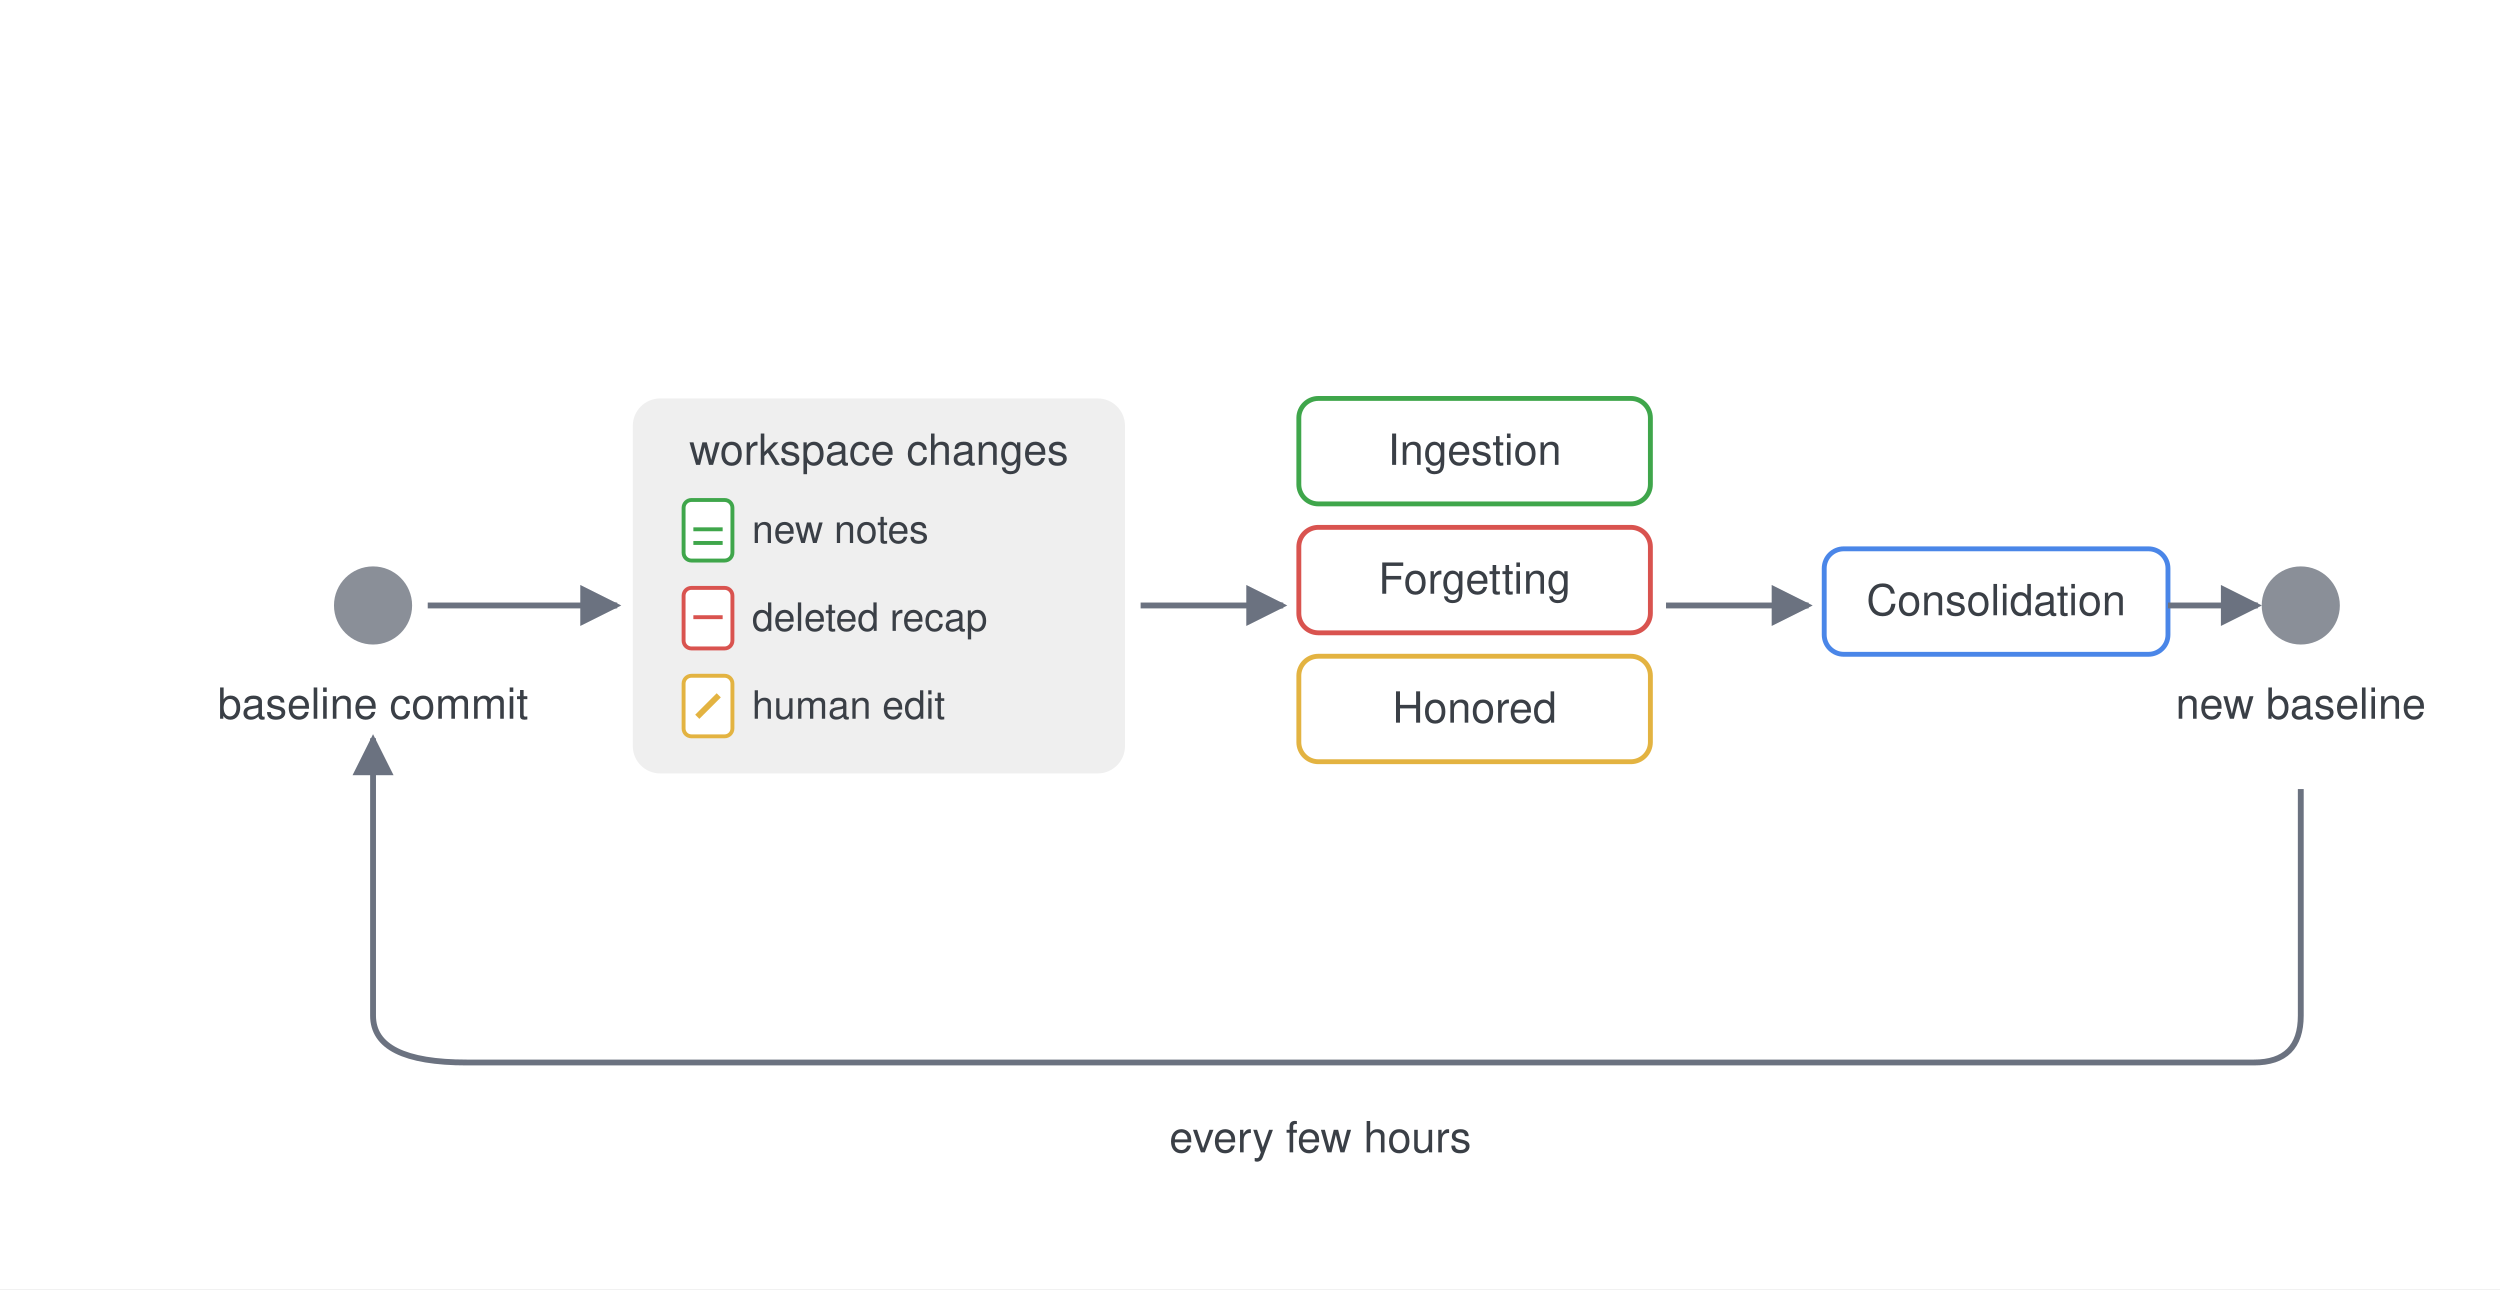
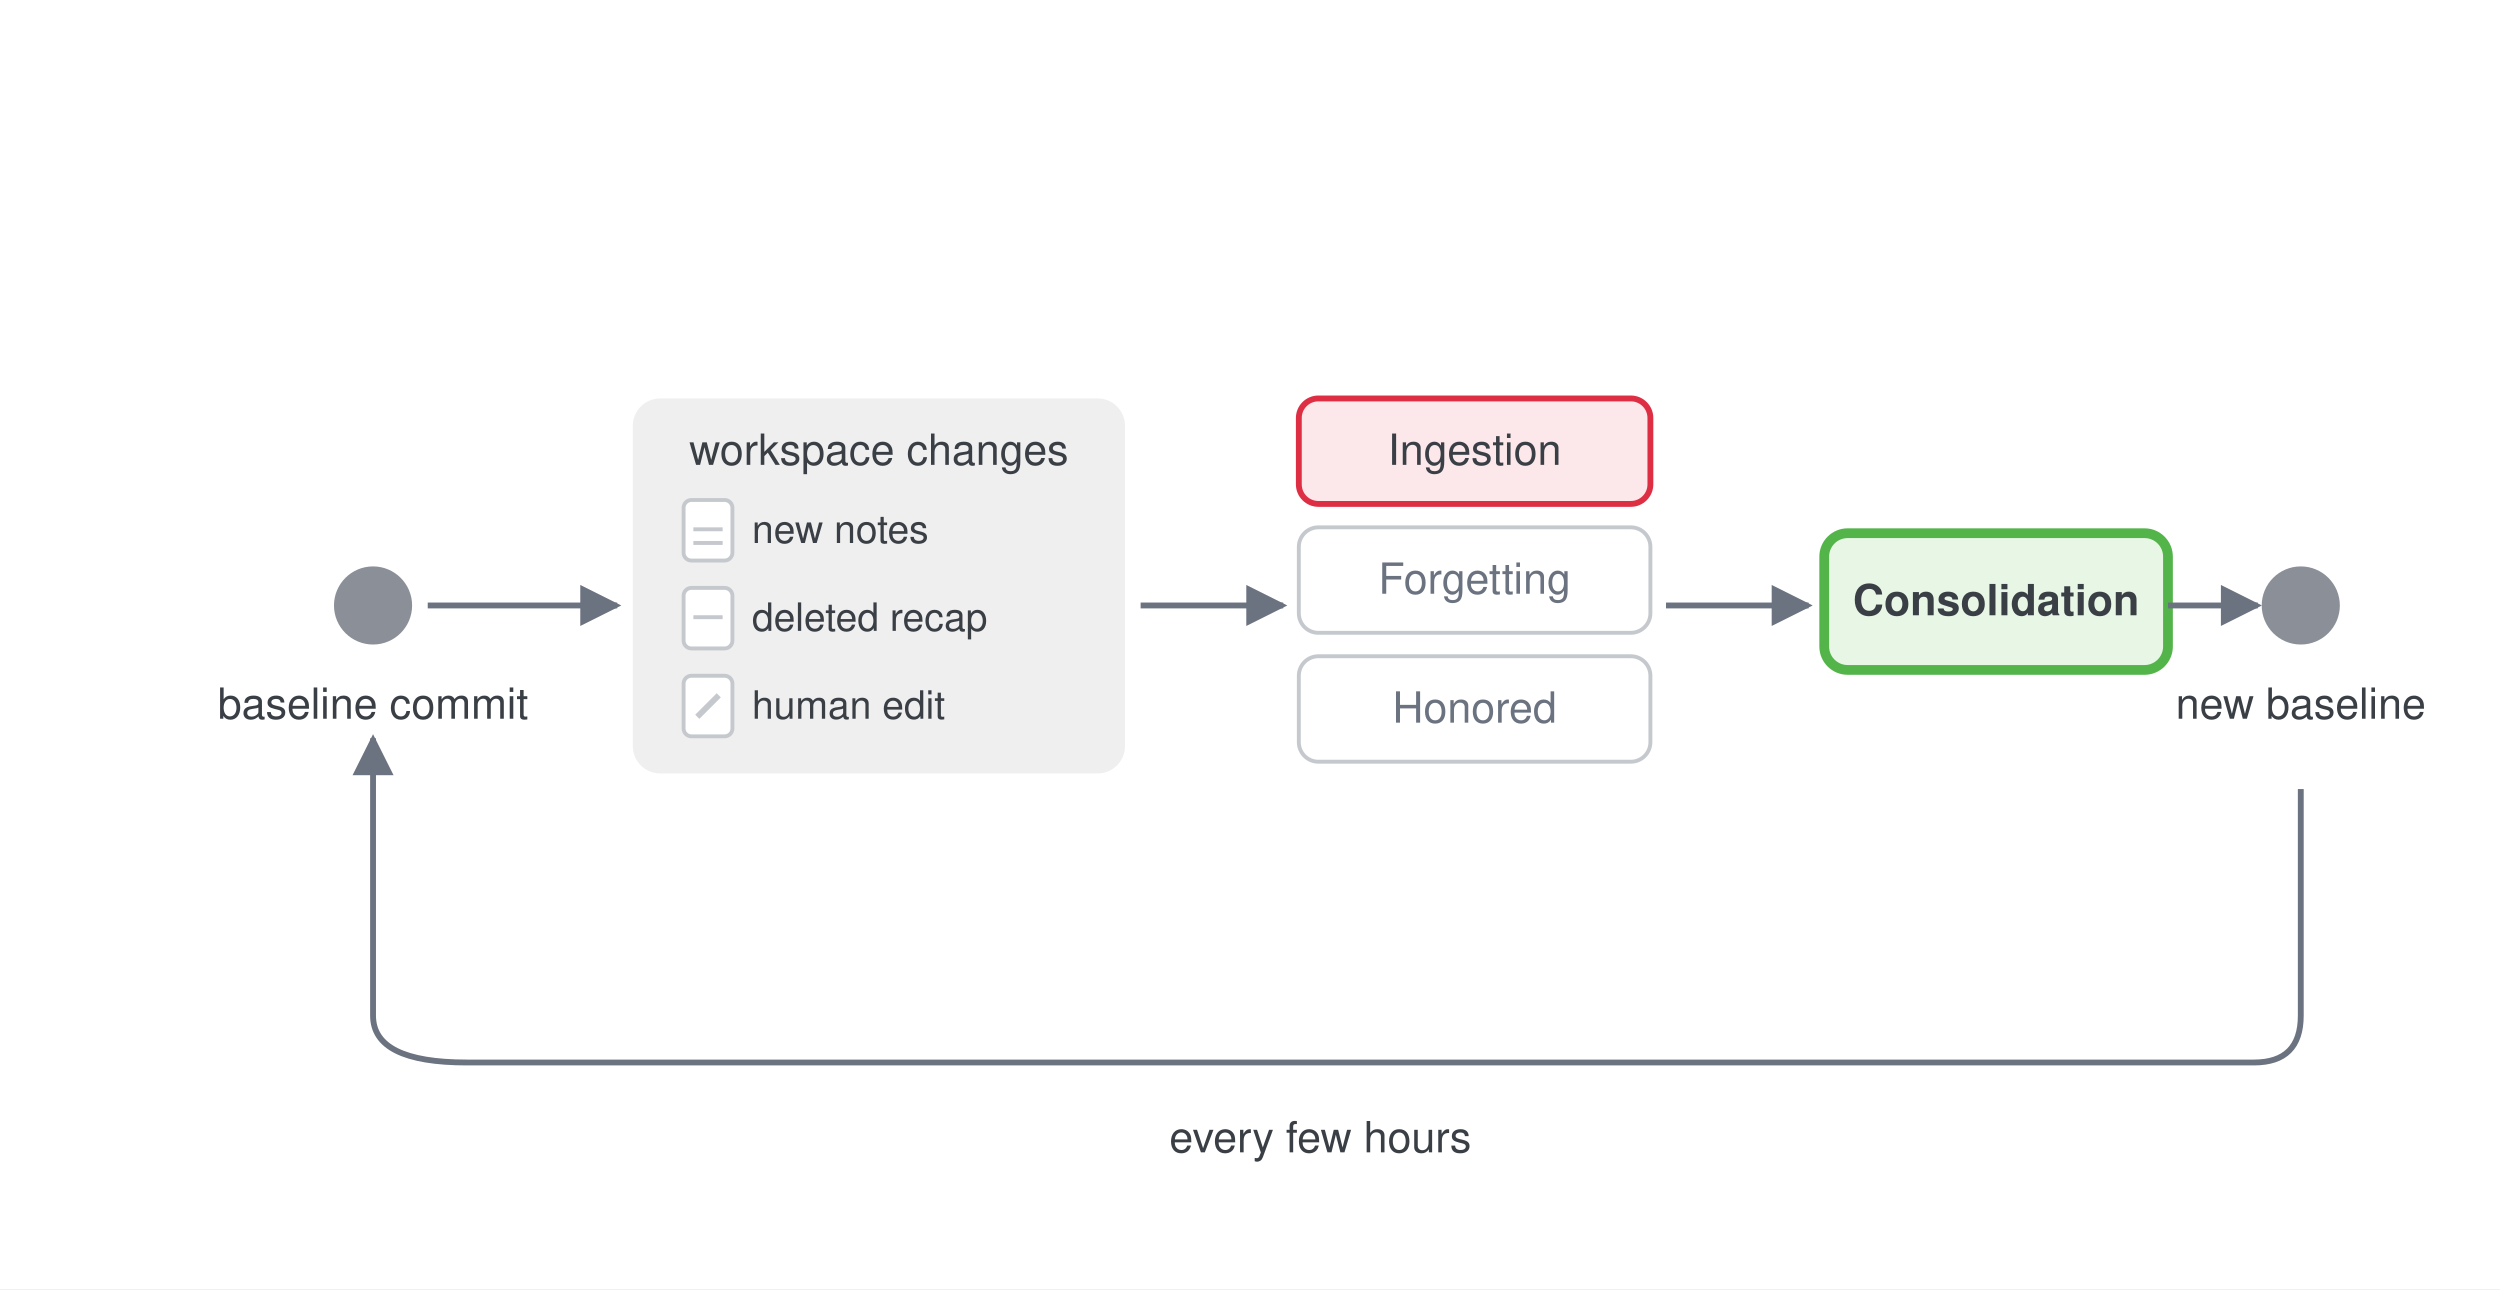
<svg xmlns="http://www.w3.org/2000/svg" width="1280" height="660" viewBox="0 0 1280 660" font-family="Helvetica, Arial, sans-serif">
  <defs>
    <marker id="arrow" viewBox="0 0 10 10" refX="9" refY="5" markerWidth="7" markerHeight="7" orient="auto-start-reverse">
      <path d="M 0 0 L 10 5 L 0 10 z" fill="#6b7280" />
    </marker>
  </defs>
  <rect width="1280" height="660" fill="#ffffff" />
  <circle cx="191" cy="310" r="20" fill="#8a8f98" />
  <text x="191" y="368" text-anchor="middle" font-size="22" fill="#3a3f46">baseline commit</text>
  <line x1="219" y1="310" x2="316" y2="310" stroke="#6b7280" stroke-width="3" marker-end="url(#arrow)" />
  <rect x="324" y="204" width="252" height="192" rx="14" fill="#efefef" />
  <text x="450" y="238" text-anchor="middle" font-size="22" fill="#3a3f46">workspace changes</text>
-   <rect x="350" y="256" width="25" height="31" rx="4" fill="#ffffff" stroke="#3fa64b" stroke-width="2" />
-   <line x1="355" y1="271" x2="370" y2="271" stroke="#3fa64b" stroke-width="2" />
-   <line x1="355" y1="278" x2="370" y2="278" stroke="#3fa64b" stroke-width="2" />
+   <rect x="350" y="256" width="25" height="31" rx="4" fill="#ffffff" stroke="#c5c9ce" stroke-width="2" />
+   <line x1="355" y1="271" x2="370" y2="271" stroke="#c5c9ce" stroke-width="2" />
+   <line x1="355" y1="278" x2="370" y2="278" stroke="#c5c9ce" stroke-width="2" />
  <text x="385" y="278" font-size="20" fill="#3a3f46">new notes</text>
-   <rect x="350" y="301" width="25" height="31" rx="4" fill="#ffffff" stroke="#d9534f" stroke-width="2" />
-   <line x1="355" y1="316" x2="370" y2="316" stroke="#d9534f" stroke-width="2" />
+   <rect x="350" y="301" width="25" height="31" rx="4" fill="#ffffff" stroke="#c5c9ce" stroke-width="2" />
+   <line x1="355" y1="316" x2="370" y2="316" stroke="#c5c9ce" stroke-width="2" />
  <text x="385" y="323" font-size="20" fill="#3a3f46">deleted recap</text>
-   <rect x="350" y="346" width="25" height="31" rx="4" fill="#ffffff" stroke="#e3b341" stroke-width="2" />
-   <line x1="357" y1="367" x2="368" y2="356" stroke="#e3b341" stroke-width="3" />
+   <rect x="350" y="346" width="25" height="31" rx="4" fill="#ffffff" stroke="#c5c9ce" stroke-width="2" />
+   <line x1="357" y1="367" x2="368" y2="356" stroke="#c5c9ce" stroke-width="3" />
  <text x="385" y="368" font-size="20" fill="#3a3f46">human edit</text>
  <line x1="584" y1="310" x2="657" y2="310" stroke="#6b7280" stroke-width="3" marker-end="url(#arrow)" />
-   <rect x="665" y="204" width="180" height="54" rx="10" fill="#ffffff" stroke="#3fa64b" stroke-width="2.5" />
+   <rect x="665" y="204" width="180" height="54" rx="10" fill="#FCE8EA" stroke="#DD2E44" stroke-width="3" />
  <text x="755" y="238" text-anchor="middle" font-size="22" fill="#3a3f46">Ingestion</text>
-   <rect x="665" y="270" width="180" height="54" rx="10" fill="#ffffff" stroke="#d9534f" stroke-width="2.5" />
-   <text x="755" y="304" text-anchor="middle" font-size="22" fill="#3a3f46">Forgetting</text>
-   <rect x="665" y="336" width="180" height="54" rx="10" fill="#ffffff" stroke="#e3b341" stroke-width="2.5" />
-   <text x="755" y="370" text-anchor="middle" font-size="22" fill="#3a3f46">Honored</text>
+   <rect x="665" y="270" width="180" height="54" rx="10" fill="#ffffff" stroke="#c5c9ce" stroke-width="2" />
+   <text x="755" y="304" text-anchor="middle" font-size="22" fill="#6b7280">Forgetting</text>
+   <rect x="665" y="336" width="180" height="54" rx="10" fill="#ffffff" stroke="#c5c9ce" stroke-width="2" />
+   <text x="755" y="370" text-anchor="middle" font-size="22" fill="#6b7280">Honored</text>
  <line x1="853" y1="310" x2="926" y2="310" stroke="#6b7280" stroke-width="3" marker-end="url(#arrow)" />
-   <rect x="934" y="281" width="176" height="54" rx="10" fill="#ffffff" stroke="#4a86e8" stroke-width="2.5" />
-   <text x="1022" y="315" text-anchor="middle" font-size="22" fill="#3a3f46">Consolidation</text>
+   <rect x="934" y="273" width="176" height="70" rx="12" fill="#E8F6E6" stroke="#53B44A" stroke-width="5" />
+   <text x="1022" y="315" text-anchor="middle" font-size="22" font-weight="bold" fill="#3a3f46">Consolidation</text>
  <line x1="1110" y1="310" x2="1156" y2="310" stroke="#6b7280" stroke-width="3" marker-end="url(#arrow)" />
  <circle cx="1178" cy="310" r="20" fill="#8a8f98" />
  <text x="1178" y="368" text-anchor="middle" font-size="22" fill="#3a3f46">new baseline</text>
  <path d="M 1178 404 L 1178 520 Q 1178 544 1154 544 L 239 544 Q 191 544 191 520 L 191 378" fill="none" stroke="#6b7280" stroke-width="3" marker-end="url(#arrow)" />
  <text x="676" y="590" text-anchor="middle" font-size="22" fill="#3a3f46">every few hours</text>
</svg>
